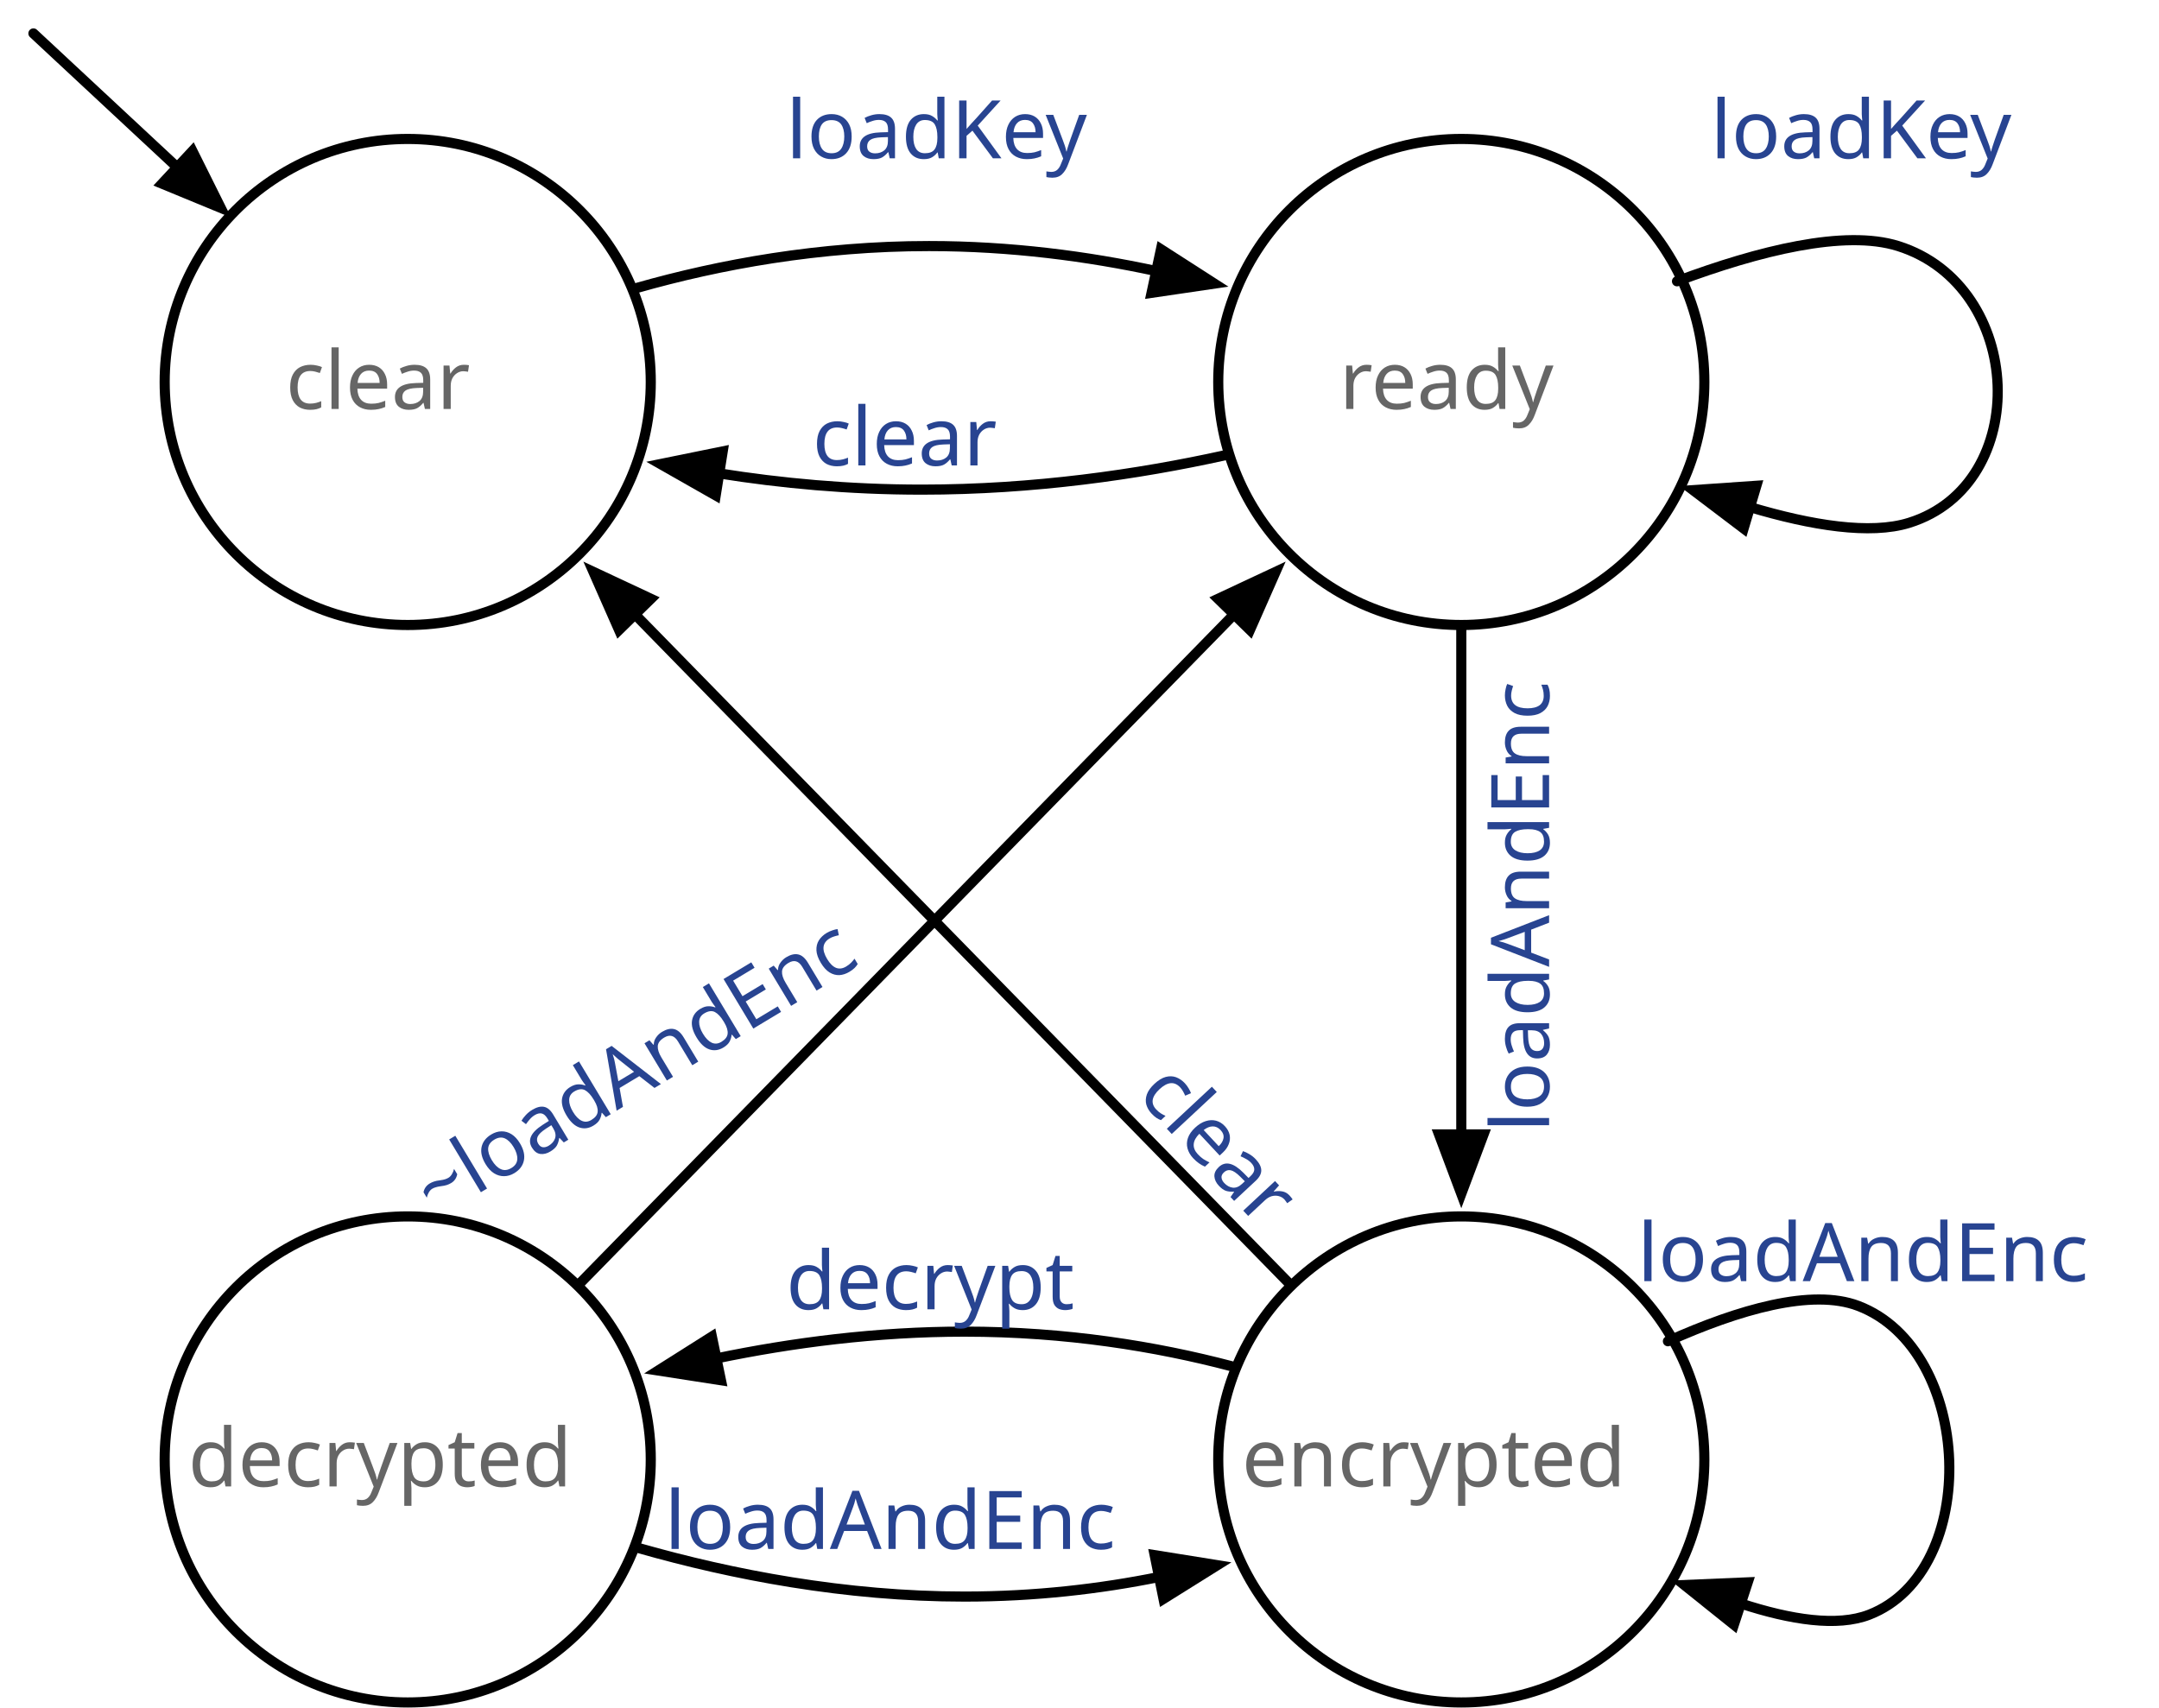
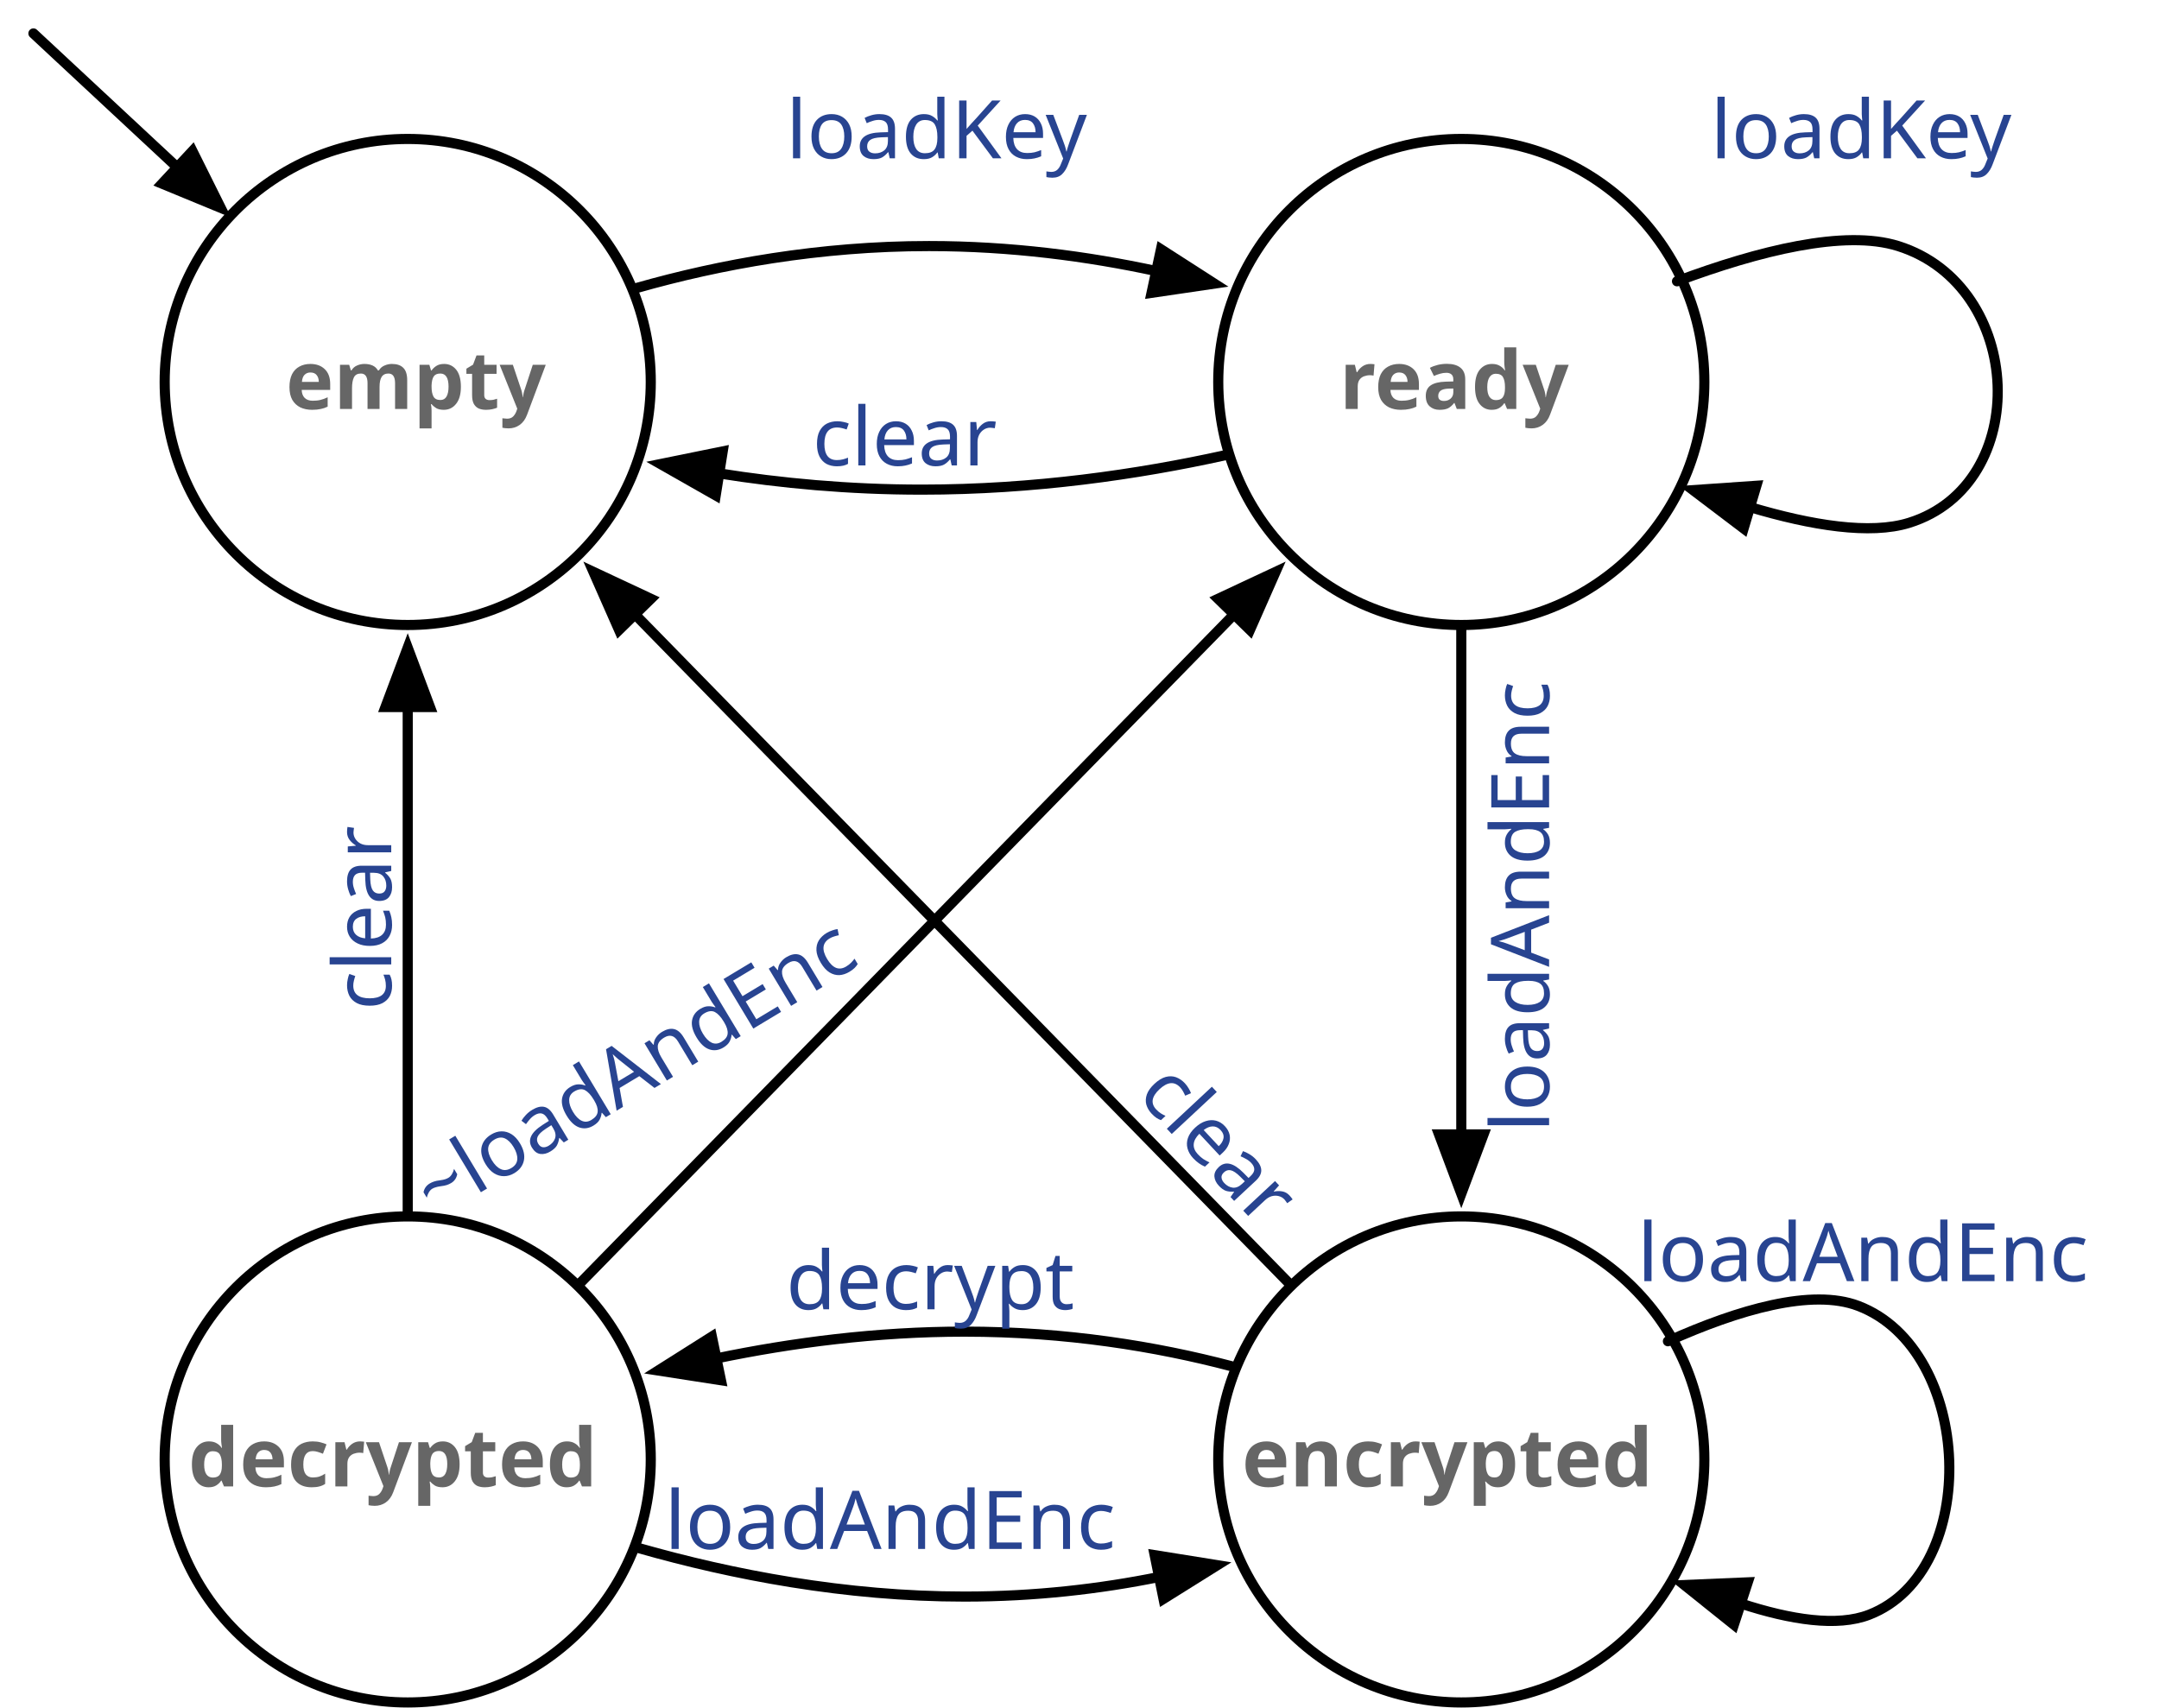
<svg xmlns="http://www.w3.org/2000/svg" version="1.1" viewBox="5111.05 5800.05 319.788 252.944" width="319.788" height="252.944">
  <defs>
    <marker orient="auto" overflow="visible" markerUnits="strokeWidth" id="FilledArrow_Marker" stroke-linejoin="miter" stroke-miterlimit="10" viewBox="-1 -4 8 8" markerWidth="8" markerHeight="8" color="black">
      <g>
        <path d="M 5.867 0 L 0 -2.2 L 0 2.2 Z" fill="currentColor" stroke="currentColor" stroke-width="1" />
      </g>
    </marker>
  </defs>
-   <g id="hw2_-_fsm" fill-opacity="1" stroke="none" stroke-opacity="1" stroke-dasharray="none" fill="none">
+   <g id="hw2_-_fsm" stroke-dasharray="none" stroke="none" stroke-opacity="1" fill-opacity="1" fill="none">
    <g id="hw2_-_fsm_Layer_1">
      <g id="Graphic_20">
        <circle cx="5327.495" cy="5856.634" r="36" stroke="black" stroke-linecap="round" stroke-linejoin="round" stroke-width="1.5" />
        <text transform="translate(5309.434 5849.634)" fill="#666">
-           <tspan font-family="Menlo" font-size="12" fill="#666" x="0" y="11">ready</tspan>
+           <tspan font-family="Menlo" font-weight="bold" font-size="12" fill="#666" x="0" y="11">ready</tspan>
        </text>
      </g>
      <g id="Graphic_19">
        <circle cx="5171.441" cy="5856.634" r="36" stroke="black" stroke-linecap="round" stroke-linejoin="round" stroke-width="1.5" />
        <text transform="translate(5153.379 5849.634)" fill="#666">
-           <tspan font-family="Menlo" font-size="12" fill="#666" x="0" y="11">clear</tspan>
+           <tspan font-family="Menlo" font-weight="bold" font-size="12" fill="#666" x="0" y="11">empty</tspan>
        </text>
      </g>
      <g id="Graphic_18">
        <circle cx="5327.495" cy="6016.244" r="36" stroke="black" stroke-linecap="round" stroke-linejoin="round" stroke-width="1.5" />
        <text transform="translate(5294.984 6009.244)" fill="#666">
-           <tspan font-family="Menlo" font-size="12" fill="#666" x="0" y="11">encrypted</tspan>
+           <tspan font-family="Menlo" font-weight="bold" font-size="12" fill="#666" x="0" y="11">encrypted</tspan>
        </text>
      </g>
      <g id="Graphic_17">
        <circle cx="5171.441" cy="6016.244" r="36" stroke="black" stroke-linecap="round" stroke-linejoin="round" stroke-width="1.5" />
        <text transform="translate(5138.93 6009.244)" fill="#666">
-           <tspan font-family="Menlo" font-size="12" fill="#666" x="0" y="11">decrypted</tspan>
+           <tspan font-family="Menlo" font-weight="bold" font-size="12" fill="#666" x="0" y="11">decrypted</tspan>
        </text>
      </g>
      <g id="Graphic_15">
        <text transform="translate(5227.494 5812.5)" fill="#284491">
          <tspan font-family="Menlo" font-size="12" fill="#284491" x="0" y="11">loadKey</tspan>
        </text>
      </g>
      <g id="Line_14">
        <line x1="5327.495" y1="5893.385" x2="5327.495" y2="5968.094" marker-end="url(#FilledArrow_Marker)" stroke="black" stroke-linecap="round" stroke-linejoin="miter" stroke-width="1.5" />
      </g>
      <g id="Line_13">
        <path d="M 5293.43 6002.429 C 5282.369 5999.52 5268.998 5997.312 5253.897 5997.312 C 5240.858 5997.312 5228.337 5998.959 5217.164 6001.281" marker-end="url(#FilledArrow_Marker)" stroke="black" stroke-linecap="round" stroke-linejoin="miter" stroke-width="1.5" />
      </g>
      <g id="Line_12">
        <line x1="5197.133" y1="5989.967" x2="5293.833" y2="5891.063" marker-end="url(#FilledArrow_Marker)" stroke="black" stroke-linecap="round" stroke-linejoin="miter" stroke-width="1.5" />
      </g>
      <g id="Line_11">
        <line x1="5301.803" y1="5989.967" x2="5205.102" y2="5891.063" marker-end="url(#FilledArrow_Marker)" stroke="black" stroke-linecap="round" stroke-linejoin="miter" stroke-width="1.5" />
      </g>
      <g id="Line_9">
        <path d="M 5205.45 5842.684 C 5217.605 5839.232 5232.37 5836.5 5248.656 5836.5 C 5260.765 5836.5 5272.155 5838.011 5282.312 5840.204" marker-end="url(#FilledArrow_Marker)" stroke="black" stroke-linecap="round" stroke-linejoin="miter" stroke-width="1.5" />
      </g>
      <g id="Line_8">
        <line x1="5116" y1="5805" x2="5137.303" y2="5824.84" marker-end="url(#FilledArrow_Marker)" stroke="black" stroke-linecap="round" stroke-linejoin="miter" stroke-width="1.5" />
      </g>
      <g id="Graphic_6">
        <text transform="translate(5287.306 5954.801) rotate(47)" fill="#284491">
          <tspan font-family="Menlo" font-size="12" fill="#284491" x="0" y="11">clear</tspan>
        </text>
      </g>
      <g id="Graphic_5">
        <text transform="translate(5329.5 5967.746) rotate(-90)" fill="#284491">
          <tspan font-family="Menlo" font-size="12" fill="#284491" x="0" y="11">loadAndEnc</tspan>
        </text>
      </g>
      <g id="Graphic_4">
        <text transform="translate(5227.494 5983)" fill="#284491">
          <tspan font-family="Menlo" font-size="12" fill="#284491" x="0" y="11">decrypt</tspan>
        </text>
      </g>
      <g id="Line_21">
        <path d="M 5358.1 5998.736 C 5368.599 5994.031 5379.423 5990.885 5386.29 5993.5 C 5403.404 6000.017 5404.56 6032.804 5387.903 6039.247 C 5383.198 6041.068 5376.331 6040.024 5368.898 6037.589" marker-end="url(#FilledArrow_Marker)" stroke="black" stroke-linecap="round" stroke-linejoin="miter" stroke-width="1.5" />
      </g>
      <g id="Graphic_22">
        <text transform="translate(5353.592 5978.835)" fill="#284491">
          <tspan font-family="Menlo" font-size="12" fill="#284491" x="0" y="11">loadAndEnc</tspan>
        </text>
      </g>
      <g id="Line_23">
        <path d="M 5292.385 5867.515 C 5279.615 5870.328 5264.199 5872.581 5247.581 5872.581 C 5236.746 5872.581 5226.649 5871.623 5217.579 5870.177" marker-end="url(#FilledArrow_Marker)" stroke="black" stroke-linecap="round" stroke-linejoin="miter" stroke-width="1.5" />
      </g>
      <g id="Graphic_24">
        <text transform="translate(5231.406 5858)" fill="#284491">
          <tspan font-family="Menlo" font-size="12" fill="#284491" x="0" y="11">clear</tspan>
        </text>
      </g>
      <g id="Line_26">
        <path d="M 5359.444 5841.718 C 5371.537 5837.196 5384.282 5834.008 5392.204 5836.5 C 5410.994 5842.411 5412.15 5871.796 5393.817 5877.5 C 5388.077 5879.286 5379.43 5877.908 5370.259 5875.172" marker-end="url(#FilledArrow_Marker)" stroke="black" stroke-linecap="round" stroke-linejoin="miter" stroke-width="1.5" />
      </g>
      <g id="Graphic_27">
        <text transform="translate(5364.429 5812.5)" fill="#284491">
          <tspan font-family="Menlo" font-size="12" fill="#284491" x="0" y="11">loadKey</tspan>
        </text>
      </g>
      <g id="Line_28">
        <path d="M 5205.763 6029.405 C 5219.475 6033.307 5236.208 6036.559 5253.897 6036.559 C 5264.413 6036.559 5274.089 6035.41 5282.732 6033.658" marker-end="url(#FilledArrow_Marker)" stroke="black" stroke-linecap="round" stroke-linejoin="miter" stroke-width="1.5" />
      </g>
      <g id="Graphic_29">
        <text transform="translate(5209.5 6018.5)" fill="#284491">
          <tspan font-family="Menlo" font-size="12" fill="#284491" x="0" y="11">loadAndEnc</tspan>
        </text>
      </g>
      <g id="Graphic_30">
        <text transform="translate(5169.861 5971.292) rotate(-31)" fill="#284491">
          <tspan font-family="Menlo" font-size="12" fill="#284491" x="0" y="11">~loadAndEnc</tspan>
        </text>
      </g>
+       <g id="Line_31">
+         <line x1="5171.441" y1="5979.494" x2="5171.441" y2="5904.784" marker-end="url(#FilledArrow_Marker)" stroke="black" stroke-linecap="round" stroke-linejoin="miter" stroke-width="1.5" />
+       </g>
+       <g id="Graphic_32">
+         <text transform="translate(5158 5949.685) rotate(-90)" fill="#284491">
+           <tspan font-family="Menlo" font-size="12" fill="#284491" x="0" y="11">clear</tspan>
+         </text>
+       </g>
    </g>
  </g>
</svg>
